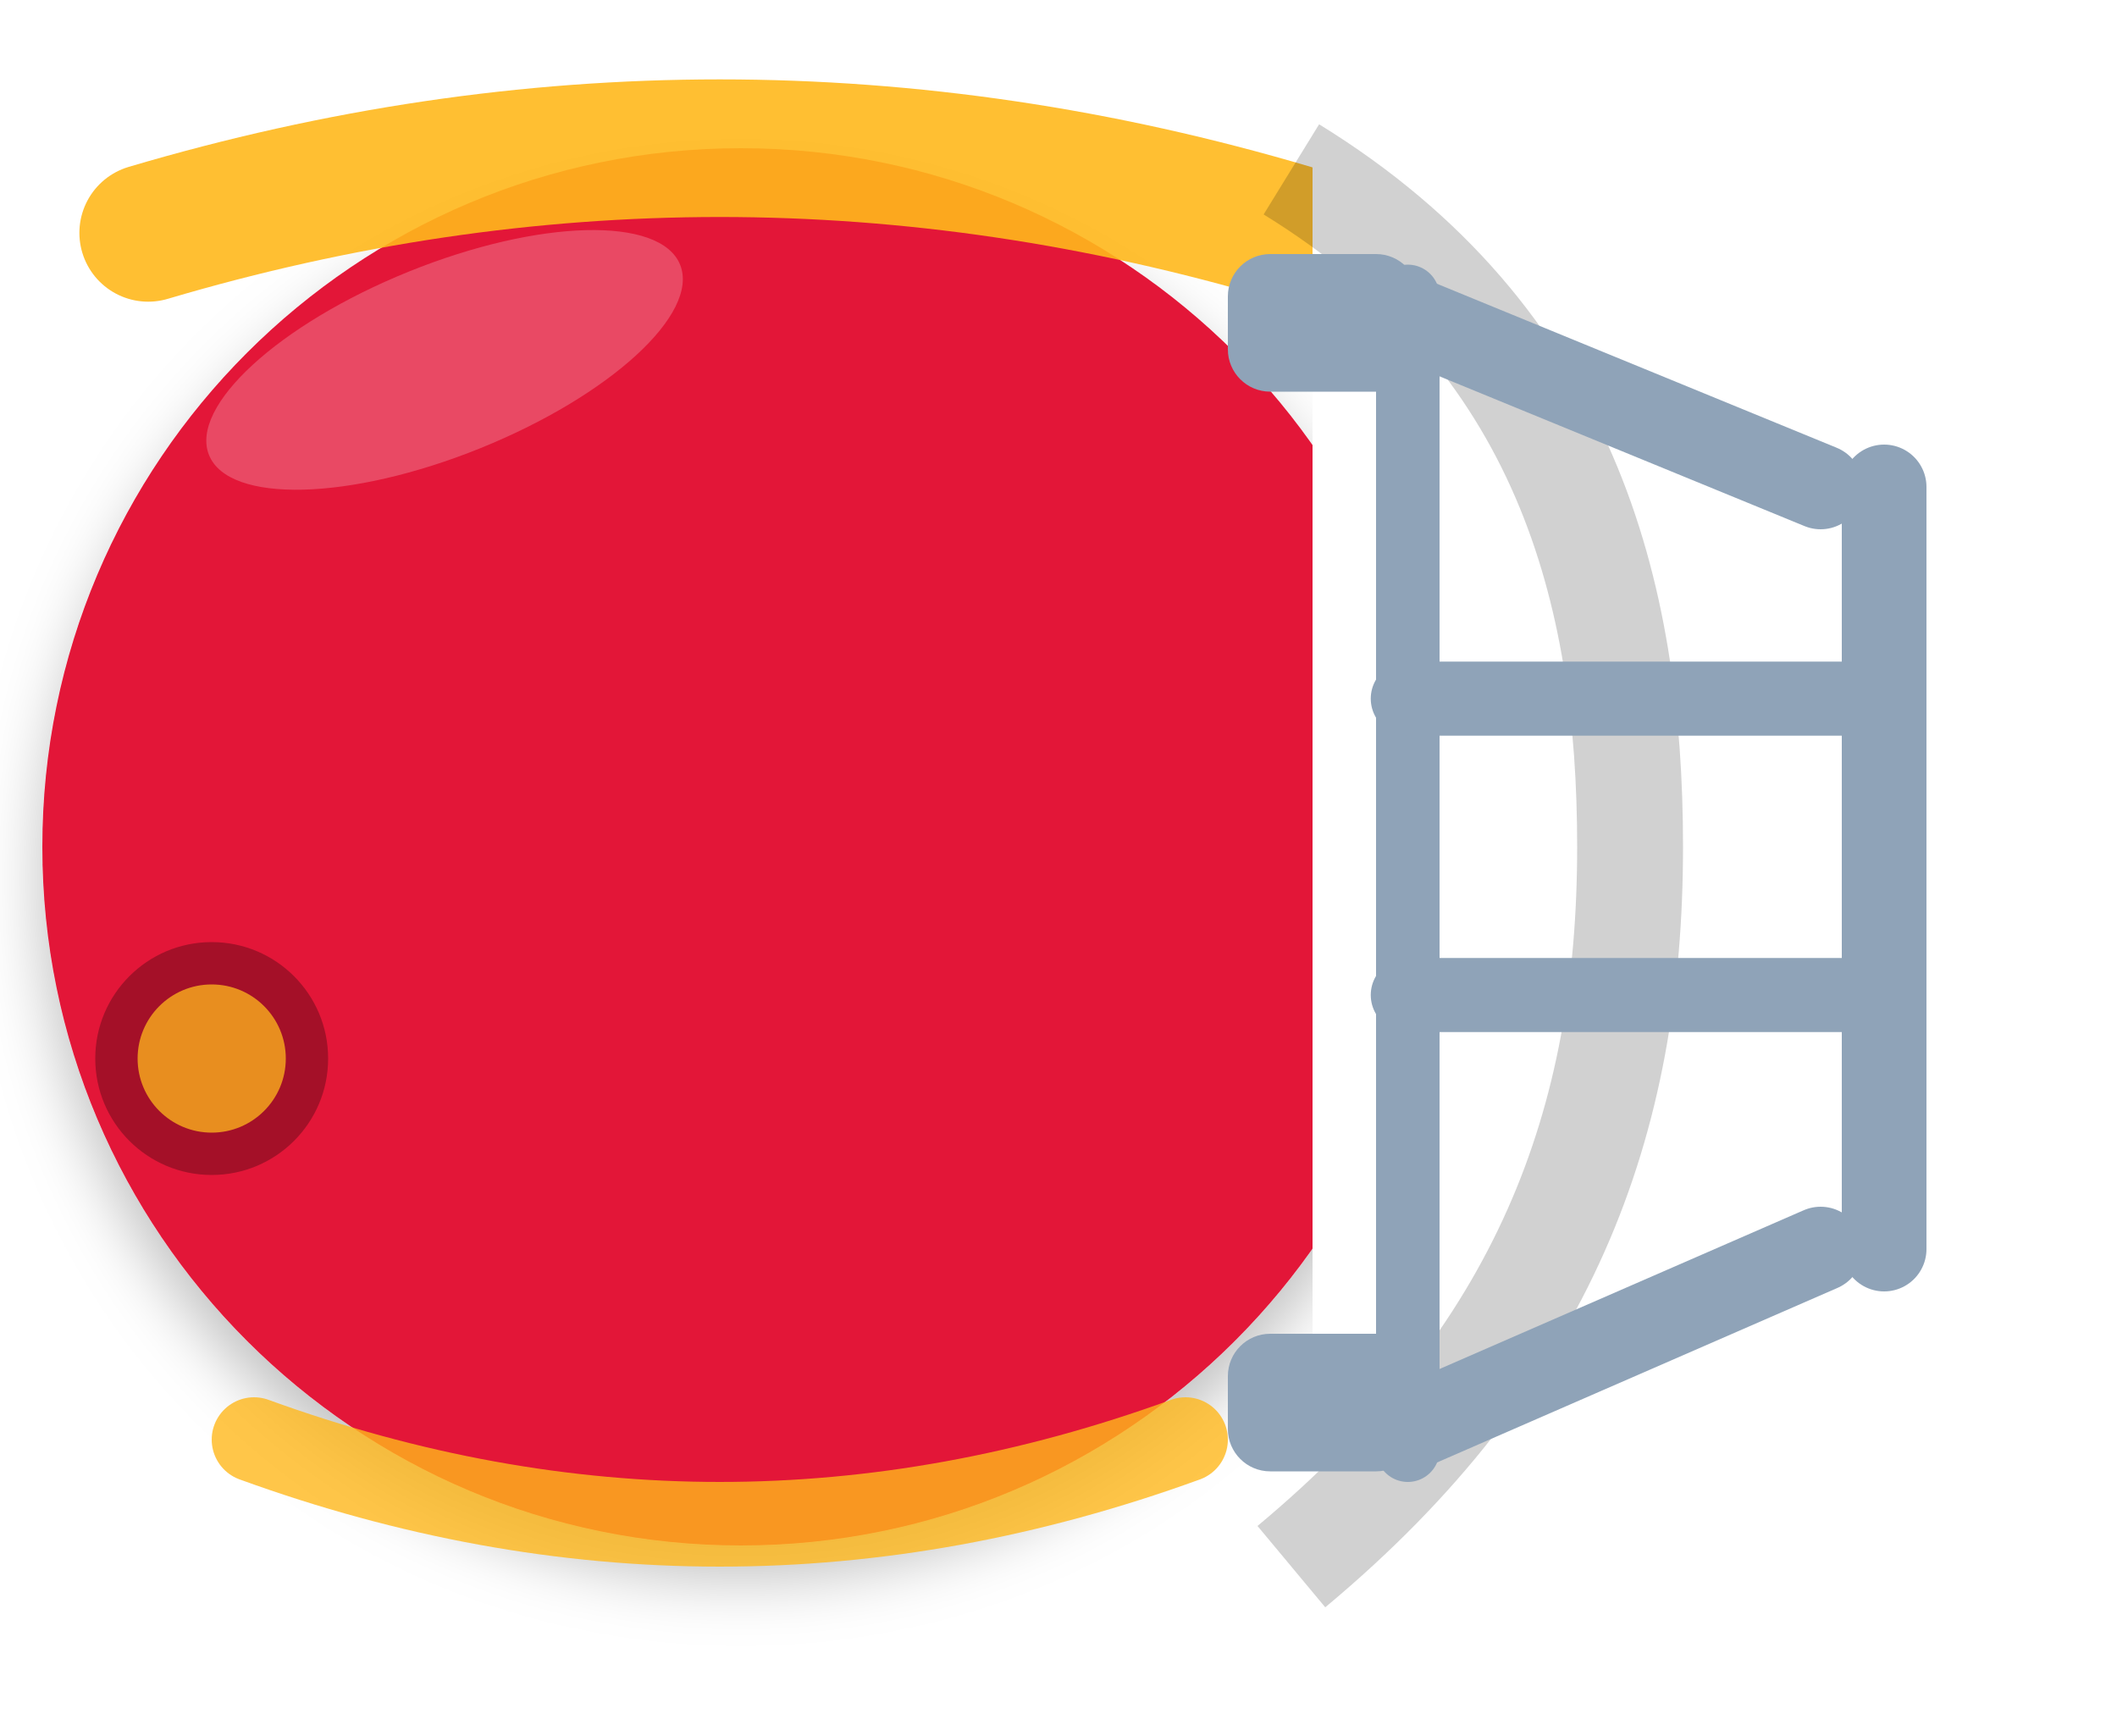
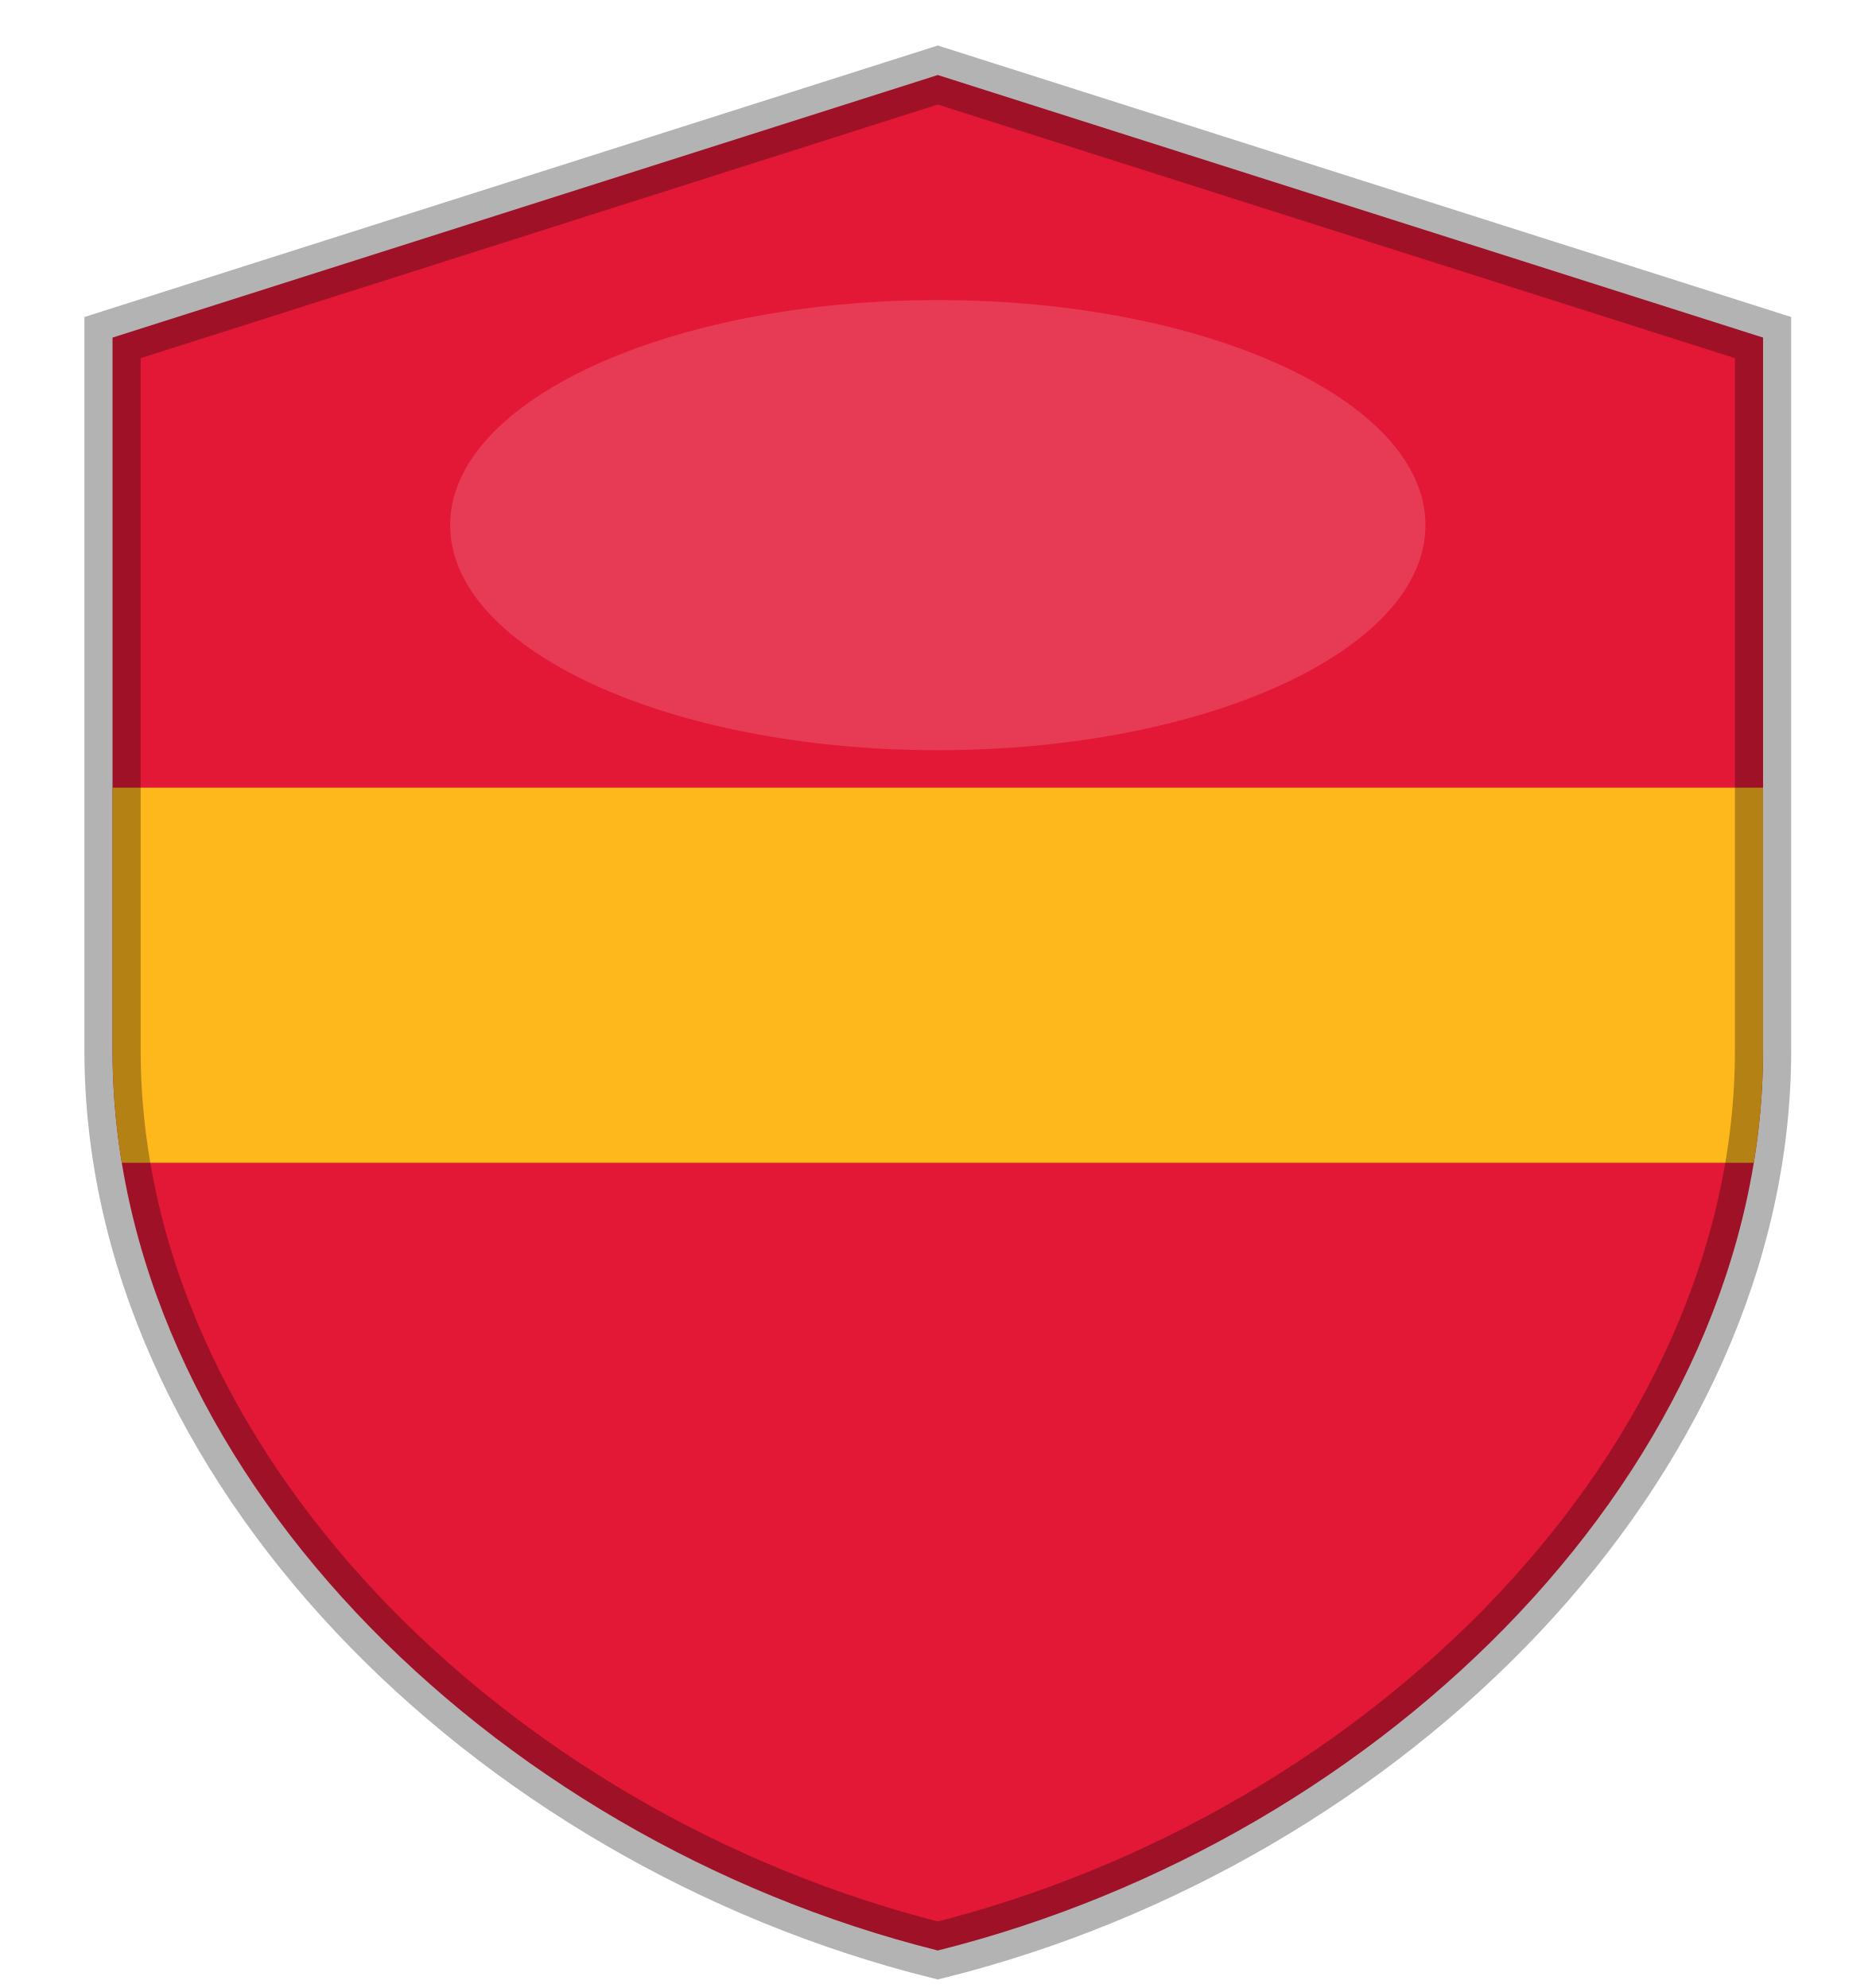
- <svg xmlns="http://www.w3.org/2000/svg" viewBox="0 0 200 164">
+ <svg xmlns="http://www.w3.org/2000/svg" viewBox="0 0 100 106">
  <defs>
-     <clipPath id="c">
-       <rect x="0" y="0" width="124" height="164" />
+     <clipPath id="sc">
+       <path d="M 50,4 L 6,18 L 6,56 C 6,78 26,98 50,104 C 74,98 94,78 94,56 L 94,18 Z" />
    </clipPath>
-     <filter id="sh" x="-15%" y="-10%" width="135%" height="130%">
-       <feDropShadow dx="0" dy="3" stdDeviation="3" flood-opacity="0.25" />
-     </filter>
  </defs>
-   <circle cx="70" cy="80" r="66" fill="#e31837" clip-path="url(#c)" filter="url(#sh)" />
-   <path d="M 14,22 Q 68,6 122,22" fill="none" stroke="#ffb81c" stroke-width="13" stroke-linecap="round" clip-path="url(#c)" opacity="0.9" />
-   <ellipse cx="42" cy="34" rx="24" ry="9" fill="rgba(255,255,255,0.22)" transform="rotate(-22 42 34)" clip-path="url(#c)" />
-   <circle cx="20" cy="100" r="11" fill="rgba(0,0,0,0.28)" />
-   <circle cx="20" cy="100" r="7" fill="#ffb81c" opacity="0.75" />
-   <path d="M 24,136 Q 68,152 112,136" fill="none" stroke="#ffb81c" stroke-width="8" stroke-linecap="round" clip-path="url(#c)" opacity="0.8" />
-   <path d="M 122,16 C 148,32 154,56 154,80 C 154,106 146,128 122,148" fill="none" stroke="rgba(0,0,0,0.18)" stroke-width="10" />
-   <rect x="116" y="24" width="18" height="13" rx="4" fill="#8fa3b8" />
-   <rect x="116" y="126" width="18" height="13" rx="4" fill="#8fa3b8" />
-   <line x1="133" y1="28" x2="133" y2="137" stroke="#8fa3b8" stroke-width="6" stroke-linecap="round" />
-   <line x1="133" y1="30" x2="172" y2="46" stroke="#8fa3b8" stroke-width="8" stroke-linecap="round" />
-   <line x1="133" y1="66" x2="178" y2="66" stroke="#8fa3b8" stroke-width="7" stroke-linecap="round" />
-   <line x1="133" y1="94" x2="178" y2="94" stroke="#8fa3b8" stroke-width="7" stroke-linecap="round" />
-   <line x1="133" y1="135" x2="172" y2="118" stroke="#8fa3b8" stroke-width="8" stroke-linecap="round" />
-   <line x1="178" y1="46" x2="178" y2="118" stroke="#8fa3b8" stroke-width="8" stroke-linecap="round" />
+   <path d="M 50,4 L 6,18 L 6,56 C 6,78 26,98 50,104 C 74,98 94,78 94,56 L 94,18 Z" fill="#e31837" />
+   <rect x="6" y="42" width="88" height="20" fill="#ffb81c" clip-path="url(#sc)" />
+   <ellipse cx="50" cy="28" rx="26" ry="12" fill="rgba(255,255,255,0.15)" />
+   <path d="M 50,4 L 6,18 L 6,56 C 6,78 26,98 50,104 C 74,98 94,78 94,56 L 94,18 Z" fill="none" stroke="rgba(0,0,0,0.3)" stroke-width="3" />
</svg>
